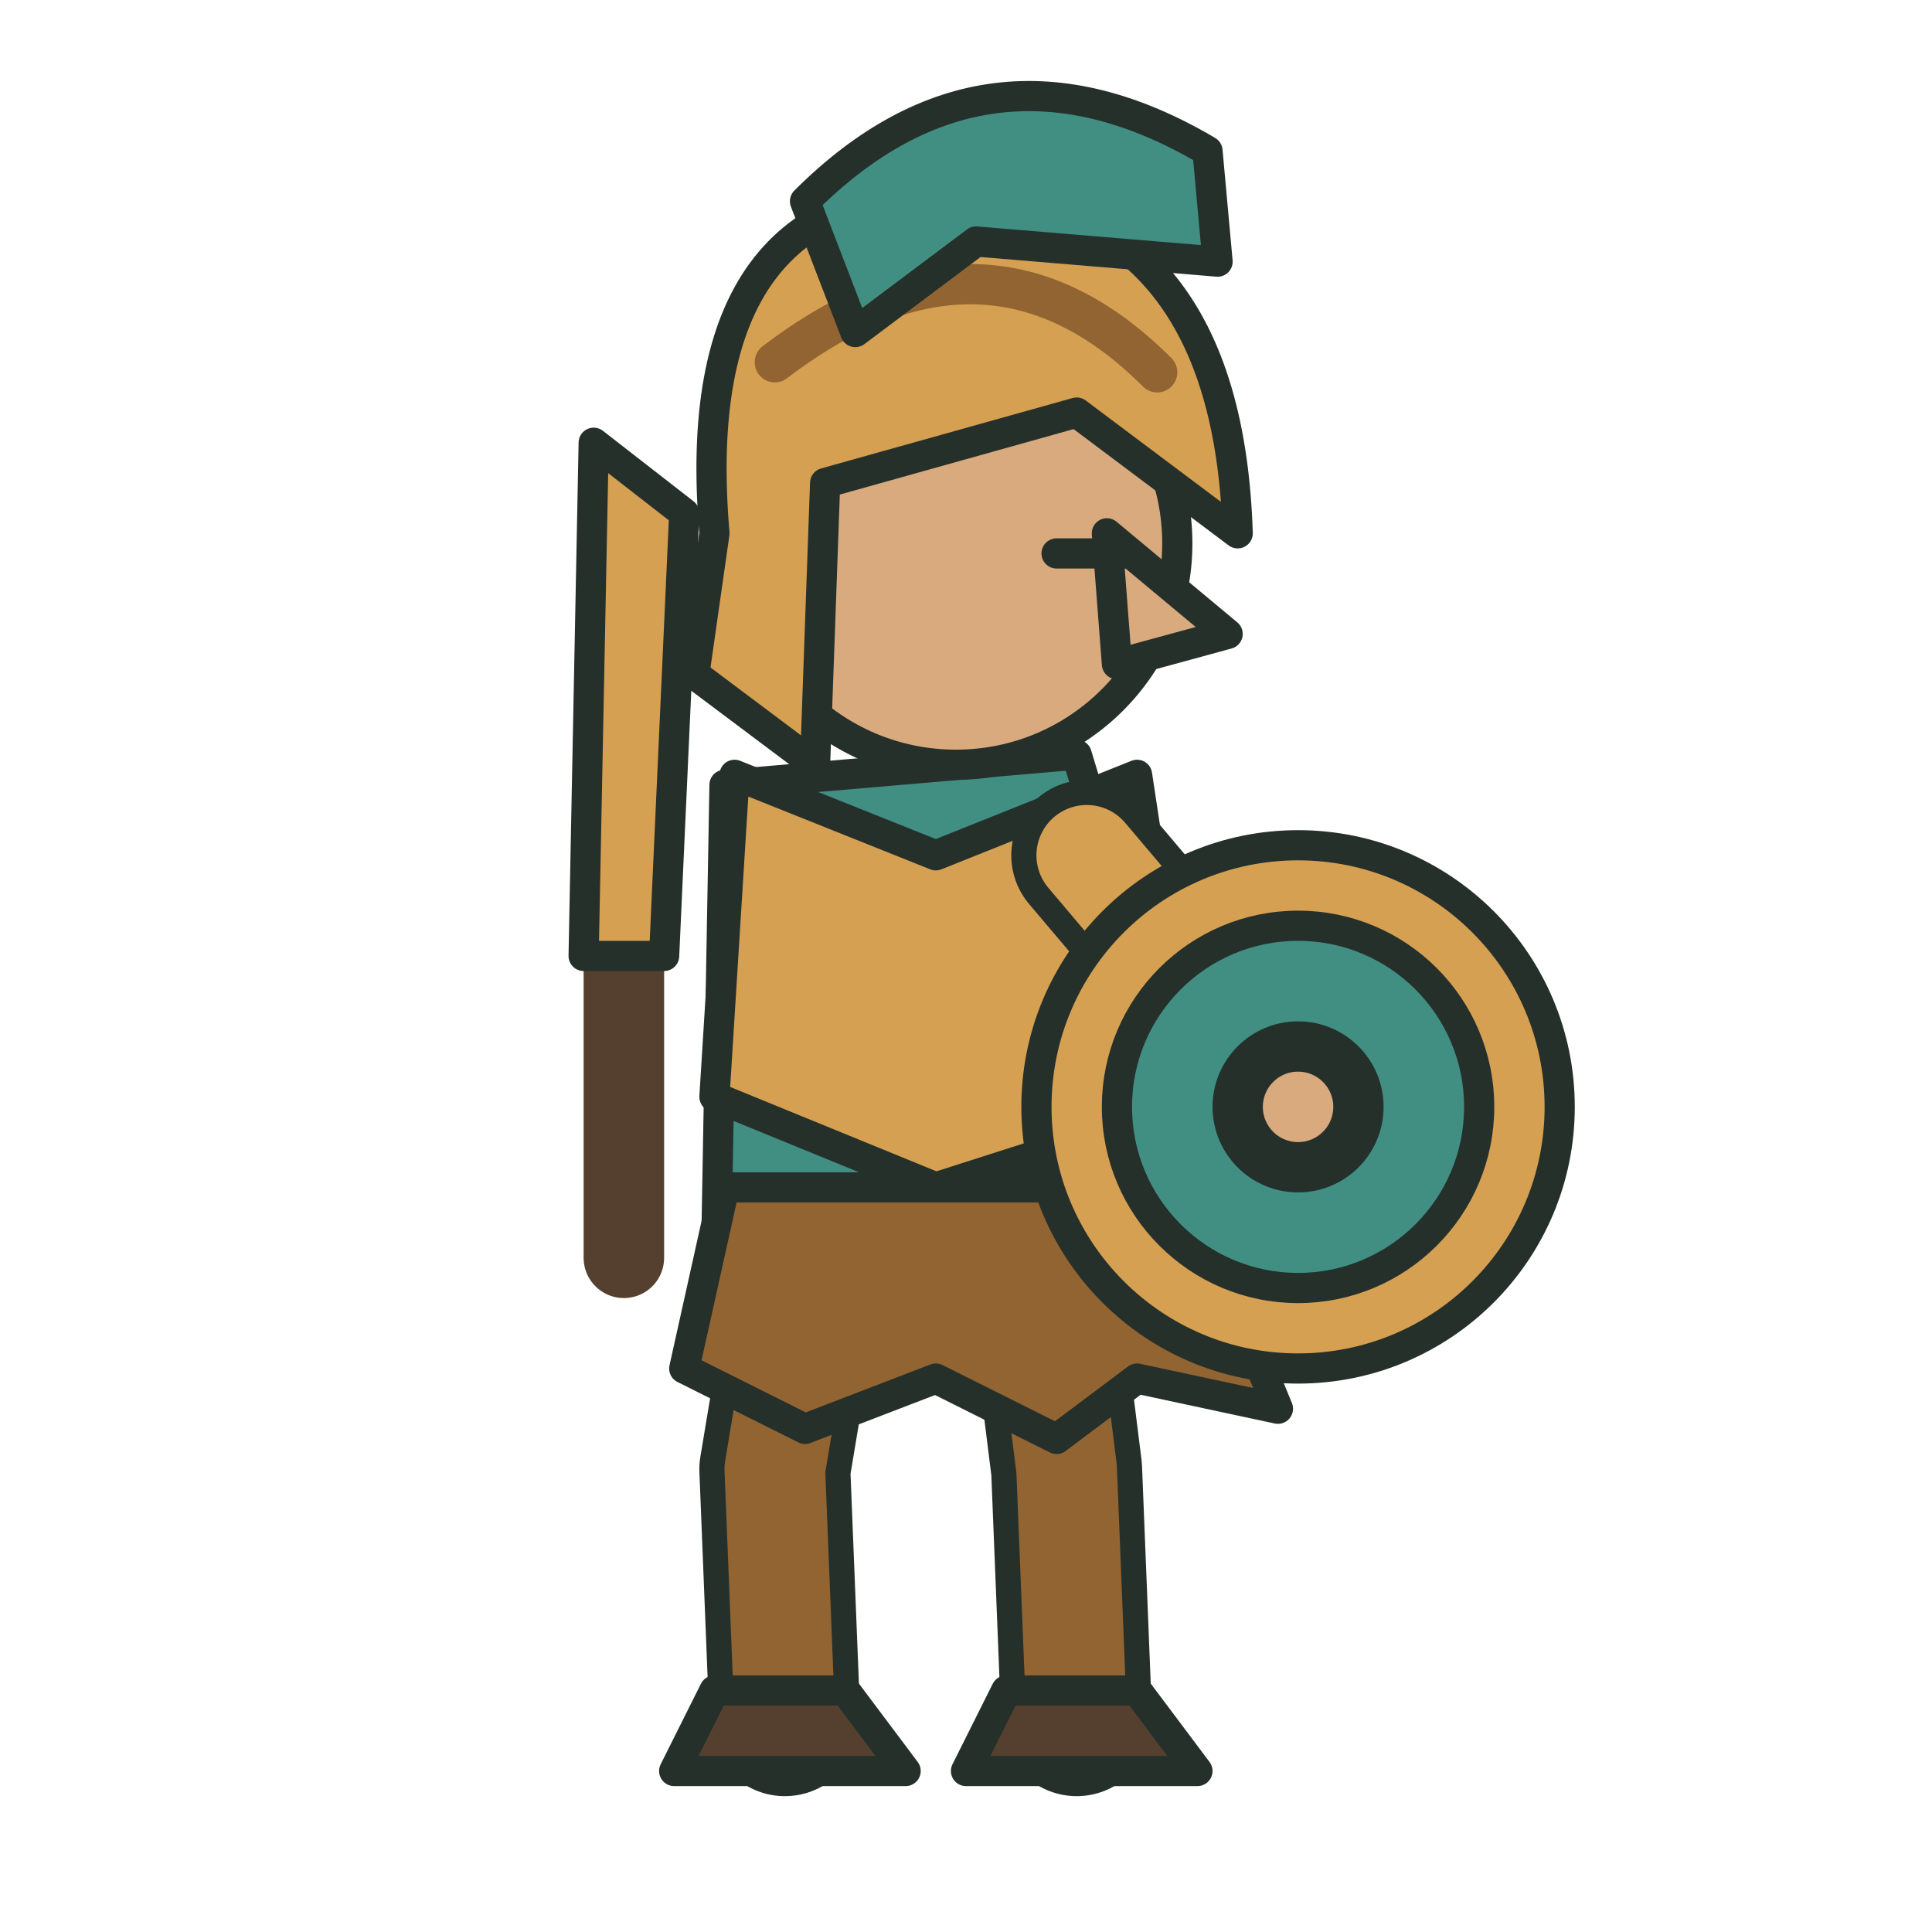
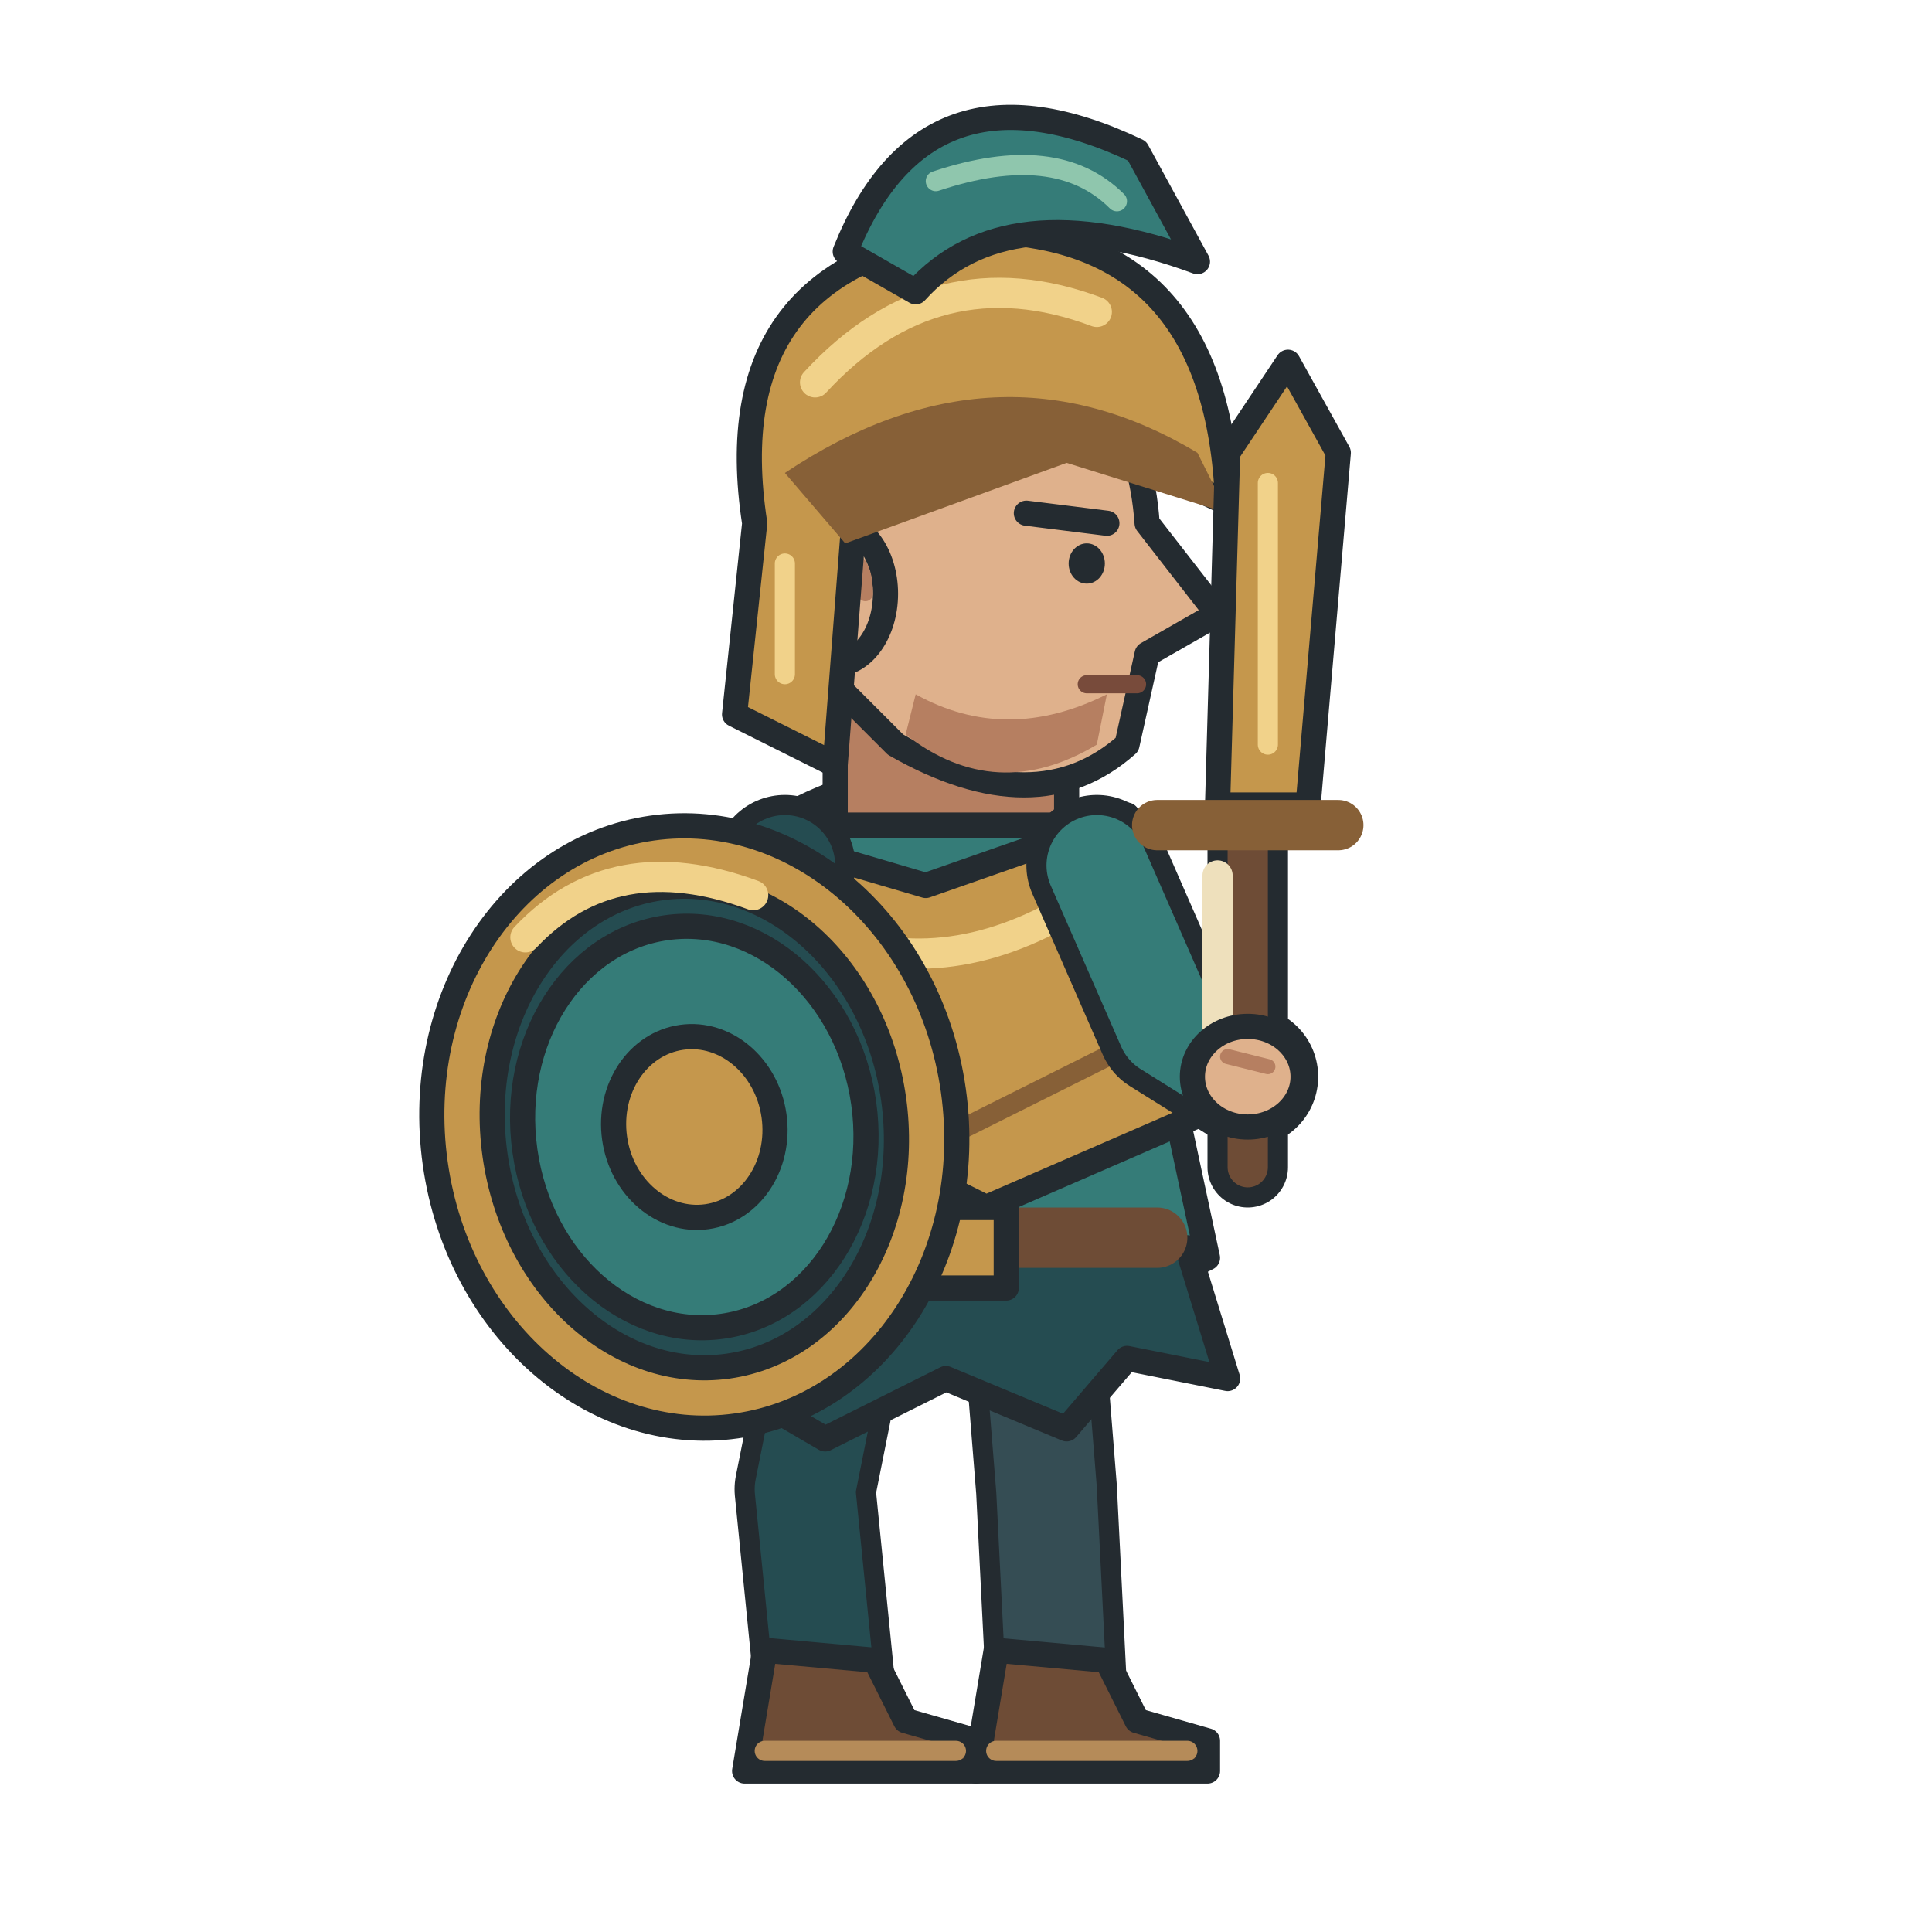
<svg xmlns="http://www.w3.org/2000/svg" width="192" height="192" viewBox="0 0 192 192">
-   <path d="M81 122L77 146 78 171" fill="none" stroke="#25302b" stroke-width="15" stroke-linejoin="round" stroke-linecap="round" />
-   <path d="M81 122L77 146 78 171" fill="none" stroke="#926432" stroke-width="10" stroke-linejoin="round" stroke-linecap="round" />
-   <path d="M71 168h13l6 8h-23z" fill="#55402f" stroke="#25302b" stroke-width="3" stroke-linejoin="round" stroke-linecap="round" />
-   <path d="M103 122L106 146 107 171" fill="none" stroke="#25302b" stroke-width="15" stroke-linejoin="round" stroke-linecap="round" />
-   <path d="M103 122L106 146 107 171" fill="none" stroke="#926432" stroke-width="10" stroke-linejoin="round" stroke-linecap="round" />
-   <path d="M100 168h13l6 8h-23z" fill="#55402f" stroke="#25302b" stroke-width="3" stroke-linejoin="round" stroke-linecap="round" />
+   <path d="M85 123L80 148 82 168" fill="none" stroke="#242b30" stroke-width="14" stroke-linejoin="round" stroke-linecap="round" />
+   <path d="M85 123L80 148 82 168" fill="none" stroke="#254c51" stroke-width="10" stroke-linejoin="round" stroke-linecap="round" />
+   <path d="M76 164l11 1 3 6 7 2v3H74z" fill="#6e4c36" stroke="#242b30" stroke-width="2.5" stroke-linejoin="round" stroke-linecap="round" />
+   <path d="M76 174h19" fill="none" stroke="#b58b59" stroke-width="2" stroke-linejoin="round" stroke-linecap="round" />
+   <path d="M102 123L104 148 105 168" fill="none" stroke="#242b30" stroke-width="14" stroke-linejoin="round" stroke-linecap="round" />
+   <path d="M102 123L104 148 105 168" fill="none" stroke="#354d54" stroke-width="10" stroke-linejoin="round" stroke-linecap="round" />
+   <path d="M99 164l11 1 3 6 7 2v3H97z" fill="#6e4c36" stroke="#242b30" stroke-width="2.5" stroke-linejoin="round" stroke-linecap="round" />
+   <path d="M99 174h19" fill="none" stroke="#b58b59" stroke-width="2" stroke-linejoin="round" stroke-linecap="round" />
  <g transform="translate(0 0)">
-     <path d="M72 78l35-3 17 56-53 3z" fill="#418f83" stroke="#25302b" stroke-width="3" stroke-linejoin="round" stroke-linecap="round" />
-     <path d="M73 77l20 8 20-8 5 33-25 8-22-9z" fill="#d6a052" stroke="#25302b" stroke-width="3" stroke-linejoin="round" stroke-linecap="round" />
-     <path d="M72 118h46l9 22-14-3-8 6-12-6-13 5-12-6z" fill="#926432" stroke="#25302b" stroke-width="3" stroke-linejoin="round" stroke-linecap="round" />
+     <path d="M75 83q18-12 36 0l9 42q-25 13-43 0z" fill="#357c78" stroke="#242b30" stroke-width="2.5" stroke-linejoin="round" stroke-linecap="round" />
+     <path d="M75 83l17 5 20-7 9 29-23 10-22-11z" fill="#c5974c" stroke="#242b30" stroke-width="2.5" stroke-linejoin="round" stroke-linecap="round" />
+     <path d="M80 92q12 6 25-1" fill="none" stroke="#f1d28a" stroke-width="3" stroke-linejoin="round" stroke-linecap="round" />
+     <path d="M79 104l17 8 16-8" fill="none" stroke="#876037" stroke-width="2" stroke-linejoin="round" stroke-linecap="round" />
+     <path d="M72 124h46l4 13-10-2-6 7-12-5-12 6-12-7z" fill="#254c51" stroke="#242b30" stroke-width="2.5" stroke-linejoin="round" stroke-linecap="round" />
+     <path d="M75 123h40" fill="none" stroke="#6e4c36" stroke-width="6" stroke-linejoin="round" stroke-linecap="round" />
+     <path d="M91 120h9v8h-9z" fill="#c5974c" stroke="#242b30" stroke-width="2.5" stroke-linejoin="round" stroke-linecap="round" />
+     <path d="M83 68v14h23V65" fill="#b67f61" stroke="#242b30" stroke-width="2.5" stroke-linejoin="round" stroke-linecap="round" />
+     <path d="M79 43Q86 31 102 35Q113 38 114 52l7 9-7 4-2 9q-9 8-23 0l-9-9z" fill="#dfb18c" stroke="#242b30" stroke-width="2.5" stroke-linejoin="round" stroke-linecap="round" />
+     <path d="M91 69q9 5 19 0l-1 5q-10 6-19-1z" fill="#b67f61" stroke="none" stroke-width="2.5" stroke-linejoin="round" stroke-linecap="round" />
+     <ellipse cx="83" cy="59" rx="5" ry="7" fill="#dfb18c" stroke="#242b30" stroke-width="2.5" />
+     <path d="M82 56q4-2 4 3" fill="none" stroke="#b67f61" stroke-width="1.5" stroke-linejoin="round" stroke-linecap="round" />
+     <path d="M102 51l8 1" fill="none" stroke="#242b30" stroke-width="2.5" stroke-linejoin="round" stroke-linecap="round" />
+     <ellipse cx="108" cy="56" rx="1.8" ry="2" fill="#242b30" stroke="none" stroke-width="2.5" />
+     <path d="M108 68h5" fill="none" stroke="#784b3b" stroke-width="1.8" stroke-linejoin="round" stroke-linecap="round" />
+     <path d="M75 52q-4-26 22-29 24 0 25 27l-15-7-22 7-2 26-10-5z" fill="#c5974c" stroke="#242b30" stroke-width="2.5" stroke-linejoin="round" stroke-linecap="round" />
+     <path d="M78 47q21-14 41-2l3 6-16-5-22 8z" fill="#876037" stroke="none" stroke-width="2.5" stroke-linejoin="round" stroke-linecap="round" />
+     <path d="M81 38q12-13 28-7" fill="none" stroke="#f1d28a" stroke-width="3" stroke-linejoin="round" stroke-linecap="round" />
+     <path d="M78 56v11" fill="none" stroke="#f1d28a" stroke-width="2" stroke-linejoin="round" stroke-linecap="round" />
+     <path d="M84 25q8-20 29-10l6 11q-19-7-28 3z" fill="#357c78" stroke="#242b30" stroke-width="2.5" stroke-linejoin="round" stroke-linecap="round" />
+     <path d="M93 18q12-4 18 2" fill="none" stroke="#8fc6ad" stroke-width="2" stroke-linejoin="round" stroke-linecap="round" />
  </g>
-   <g transform="translate(0 0)">
-     <circle cx="95" cy="54" r="22" fill="#d9aa7e" stroke="#25302b" stroke-width="3" />
-     <path d="M110 53l12 10-11 3z" fill="#d9aa7e" stroke="#25302b" stroke-width="3" stroke-linejoin="round" stroke-linecap="round" />
-     <path d="M105 55h7" fill="none" stroke="#25302b" stroke-width="3" stroke-linejoin="round" stroke-linecap="round" />
-     <path d="M71 53q-3-35 25-34 26 2 27 34l-16-12-25 7-1 28-12-9z" fill="#d6a052" stroke="#25302b" stroke-width="3" stroke-linejoin="round" stroke-linecap="round" />
-     <path d="M77 36q21-16 38 1" fill="none" stroke="#926432" stroke-width="4" stroke-linejoin="round" stroke-linecap="round" />
-     <path d="M80 20q18-18 40-5l1 11-24-2-12 9z" fill="#418f83" stroke="#25302b" stroke-width="3" stroke-linejoin="round" stroke-linecap="round" />
+   <path d="M78 86L65 101 69 112" fill="none" stroke="#242b30" stroke-width="14" stroke-linejoin="round" stroke-linecap="round" />
+   <path d="M78 86L65 101 69 112" fill="none" stroke="#254c51" stroke-width="10" stroke-linejoin="round" stroke-linecap="round" />
+   <g transform="translate(69 112) rotate(-8)">
+     <ellipse cx="0" cy="0" rx="26" ry="30" fill="#c5974c" stroke="#242b30" stroke-width="2.5" />
+     <ellipse cx="0" cy="0" rx="20" ry="24" fill="#254c51" stroke="#242b30" stroke-width="2.5" />
+     <ellipse cx="0" cy="0" rx="17" ry="20" fill="#357c78" stroke="#242b30" stroke-width="2.5" />
+     <ellipse cx="0" cy="0" rx="8" ry="9" fill="#c5974c" stroke="#242b30" stroke-width="2.5" />
+     <path d="M-14-21q10-8 23-1" fill="none" stroke="#f1d28a" stroke-width="3" stroke-linejoin="round" stroke-linecap="round" />
  </g>
-   <path d="M108 85L119 98 129 110" fill="none" stroke="#25302b" stroke-width="15" stroke-linejoin="round" stroke-linecap="round" />
-   <path d="M108 85L119 98 129 110" fill="none" stroke="#d6a052" stroke-width="10" stroke-linejoin="round" stroke-linecap="round" />
-   <g transform="translate(62 110) rotate(0)">
-     <path d="M0 15v-43" fill="none" stroke="#55402f" stroke-width="8" stroke-linejoin="round" stroke-linecap="round" />
-     <path d="M-3-66l9 7-2 44h-8z" fill="#d6a052" stroke="#25302b" stroke-width="3" stroke-linejoin="round" stroke-linecap="round" />
+   <path d="M109 86L116 102 124 107" fill="none" stroke="#242b30" stroke-width="14" stroke-linejoin="round" stroke-linecap="round" />
+   <path d="M109 86L116 102 124 107" fill="none" stroke="#357c78" stroke-width="10" stroke-linejoin="round" stroke-linecap="round" />
+   <g transform="translate(124 107)">
+     <g transform="rotate(0)">
+       <path d="M0 9V-24" fill="none" stroke="#242b30" stroke-width="8" stroke-linejoin="round" stroke-linecap="round" />
+       <path d="M0 9V-24" fill="none" stroke="#6e4c36" stroke-width="4" stroke-linejoin="round" stroke-linecap="round" />
+       <path d="M-3-27l1-35 6-9 5 9-3 35z" fill="#c5974c" stroke="#242b30" stroke-width="2.5" stroke-linejoin="round" stroke-linecap="round" />
+       <path d="M2-59v26" fill="none" stroke="#f1d28a" stroke-width="2" stroke-linejoin="round" stroke-linecap="round" />
+       <path d="M-9-25h18" fill="none" stroke="#876037" stroke-width="5" stroke-linejoin="round" stroke-linecap="round" />
+       <path d="M-3-20v19" fill="none" stroke="#eee0bc" stroke-width="3" stroke-linejoin="round" stroke-linecap="round" />
+     </g>
  </g>
-   <g transform="translate(129 110) rotate(0)">
-     <circle cx="0" cy="0" r="26" fill="#d6a052" stroke="#25302b" stroke-width="3" />
-     <circle cx="0" cy="0" r="18" fill="#418f83" stroke="#25302b" stroke-width="3" />
-     <circle cx="0" cy="0" r="7" fill="#d6a052" stroke="#25302b" stroke-width="3" />
-   </g>
-   <circle cx="129" cy="110" r="5" fill="#d9aa7e" stroke="#25302b" stroke-width="3" />
+   <ellipse cx="124" cy="107" rx="5.5" ry="5" fill="#dfb18c" stroke="#242b30" stroke-width="2.5" />
+   <path d="M122 105l4 1" fill="none" stroke="#b67f61" stroke-width="1.5" stroke-linejoin="round" stroke-linecap="round" />
</svg>
